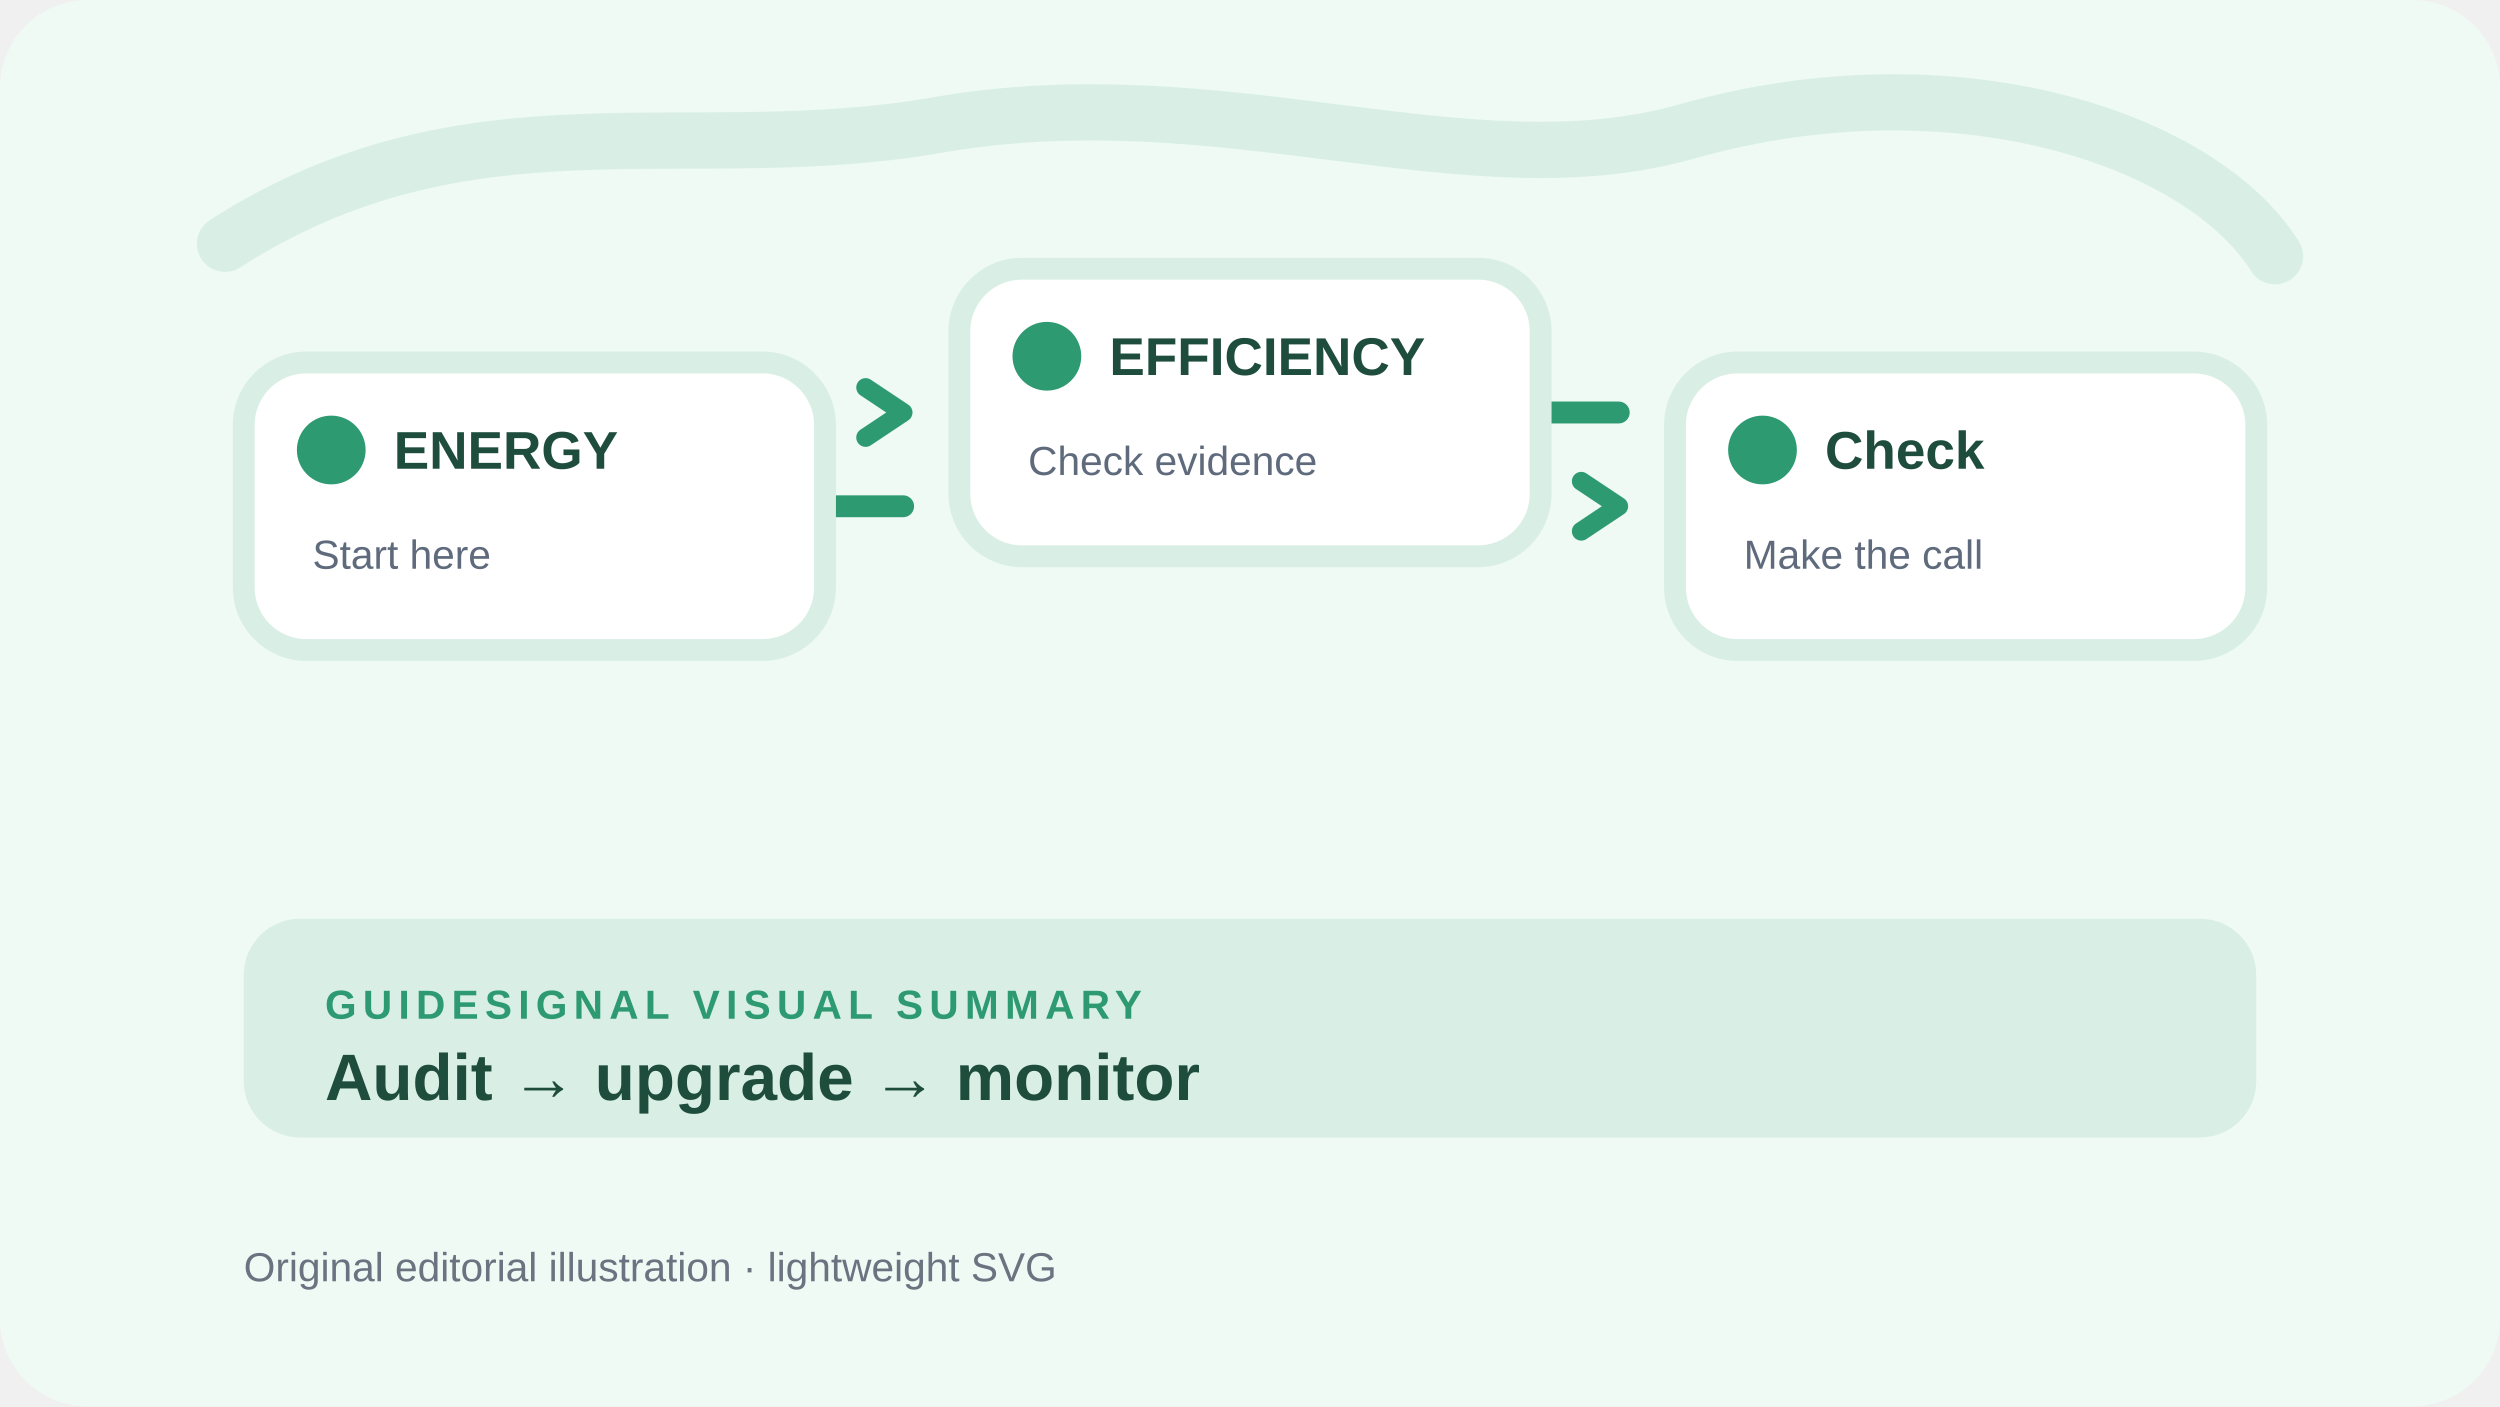
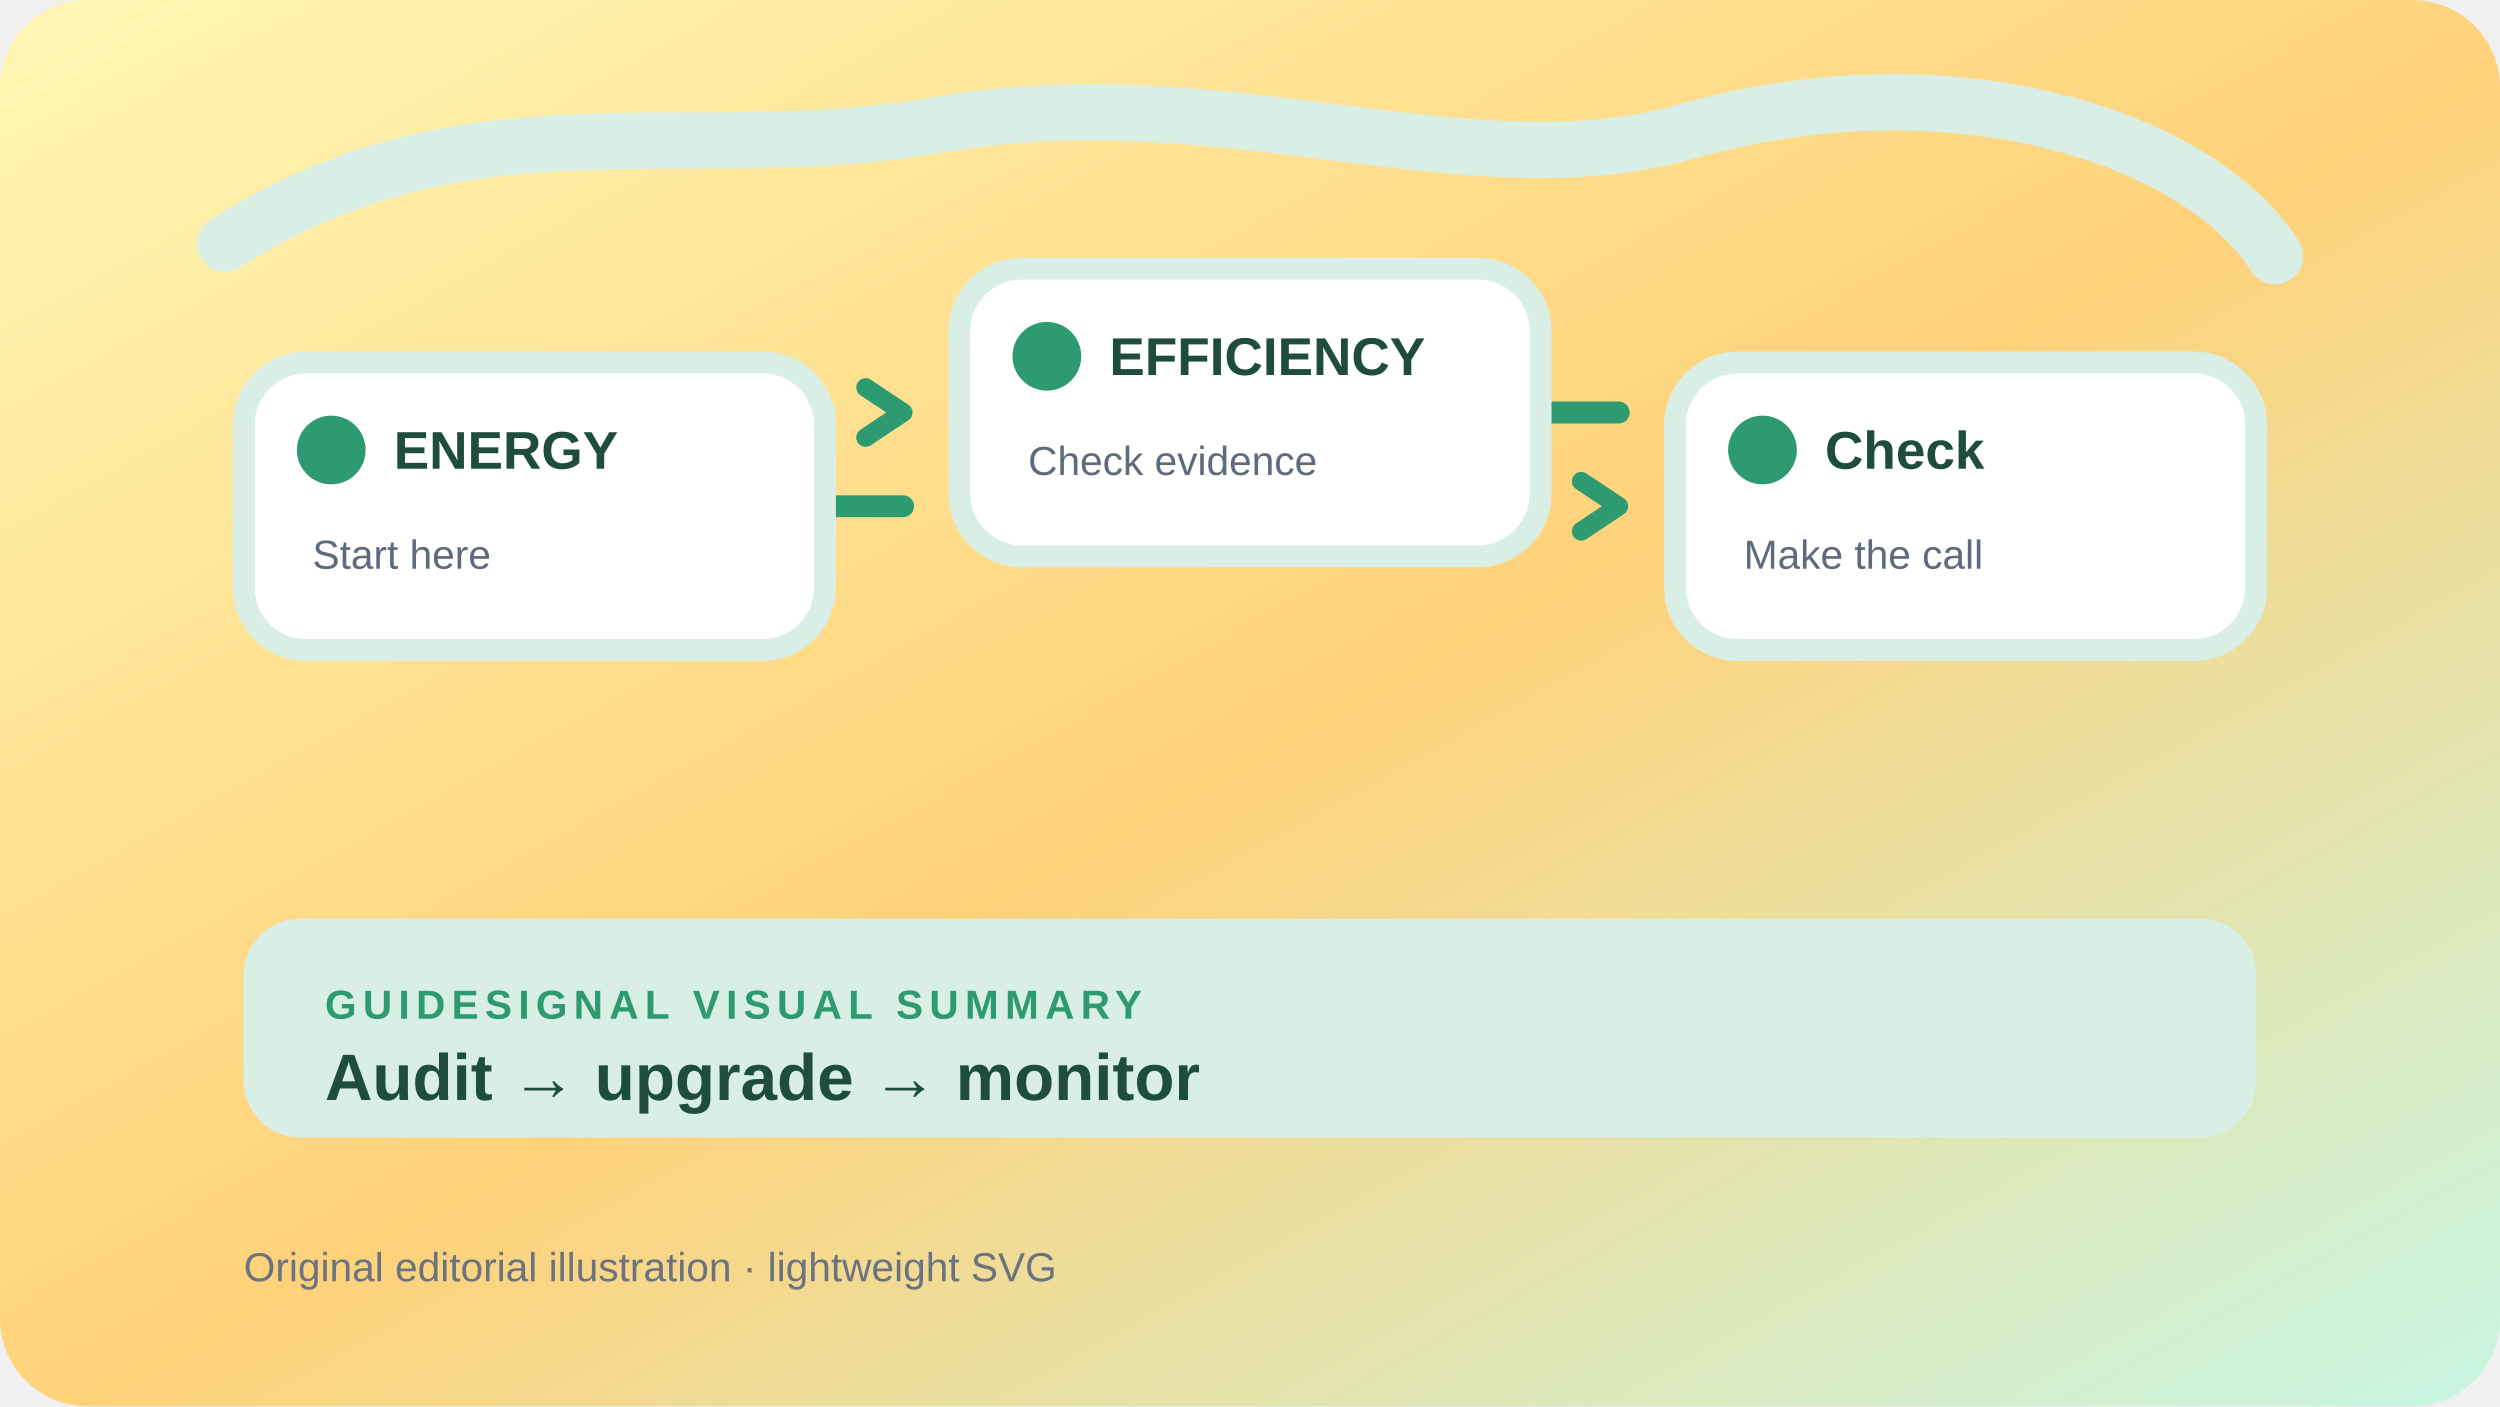
<svg xmlns="http://www.w3.org/2000/svg" viewBox="0 0 800 450">
-   <rect width="800" height="450" rx="28" fill="#effaf5" />
+   <defs>
+     <linearGradient id="guideBrightBg" x1="0%" y1="0%" x2="100%" y2="100%">
+       <stop offset="0%" stop-color="#fff7b5" />
+       <stop offset="52%" stop-color="#ffd27a" />
+       <stop offset="100%" stop-color="#c7f6e3" />
+     </linearGradient>
+   </defs>
+   <rect width="800" height="450" rx="28" fill="url(#guideBrightBg)" />
  <path d="M72 78 C150 28 220 54 300 40 C392 24 470 62 540 42 C625 18 704 44 728 82" fill="none" stroke="#d9efe5" stroke-width="18" stroke-linecap="round" />
  <path d="M 264 162 H 289" stroke="#2d9a72" stroke-width="7" stroke-linecap="round" />
  <path d="M 277 124 L 289 132 L 277 140" fill="none" stroke="#2d9a72" stroke-width="6" stroke-linecap="round" stroke-linejoin="round" />
  <rect x="78" y="116" width="186" height="92" rx="20" fill="#fff" stroke="#d9efe5" stroke-width="7" />
  <circle cx="106" cy="144" r="11" fill="#2d9a72" />
  <text x="126" y="150" font-family="Arial,sans-serif" font-size="17" font-weight="800" fill="#1e4c3d">ENERGY</text>
  <text x="100" y="182" font-family="Arial,sans-serif" font-size="13" fill="#5f6b7c">Start here</text>
  <path d="M 493 132 H 518" stroke="#2d9a72" stroke-width="7" stroke-linecap="round" />
  <path d="M 506 154 L 518 162 L 506 170" fill="none" stroke="#2d9a72" stroke-width="6" stroke-linecap="round" stroke-linejoin="round" />
  <rect x="307" y="86" width="186" height="92" rx="20" fill="#fff" stroke="#d9efe5" stroke-width="7" />
  <circle cx="335" cy="114" r="11" fill="#2d9a72" />
  <text x="355" y="120" font-family="Arial,sans-serif" font-size="17" font-weight="800" fill="#1e4c3d">EFFICIENCY</text>
  <text x="329" y="152" font-family="Arial,sans-serif" font-size="13" fill="#5f6b7c">Check evidence</text>
  <rect x="536" y="116" width="186" height="92" rx="20" fill="#fff" stroke="#d9efe5" stroke-width="7" />
  <circle cx="564" cy="144" r="11" fill="#2d9a72" />
  <text x="584" y="150" font-family="Arial,sans-serif" font-size="17" font-weight="800" fill="#1e4c3d">Check</text>
  <text x="558" y="182" font-family="Arial,sans-serif" font-size="13" fill="#5f6b7c">Make the call</text>
  <rect x="78" y="294" width="644" height="70" rx="18" fill="#d9efe5" />
  <text x="104" y="326" font-family="Arial,sans-serif" font-size="13" font-weight="800" letter-spacing="2" fill="#2d9a72">GUIDESIGNAL VISUAL SUMMARY</text>
  <text x="104" y="352" font-family="Arial,sans-serif" font-size="21" font-weight="700" fill="#1e4c3d">Audit → upgrade → monitor</text>
  <text x="78" y="410" font-family="Arial,sans-serif" font-size="13" fill="#6b7280">Original editorial illustration · lightweight SVG</text>
</svg>
